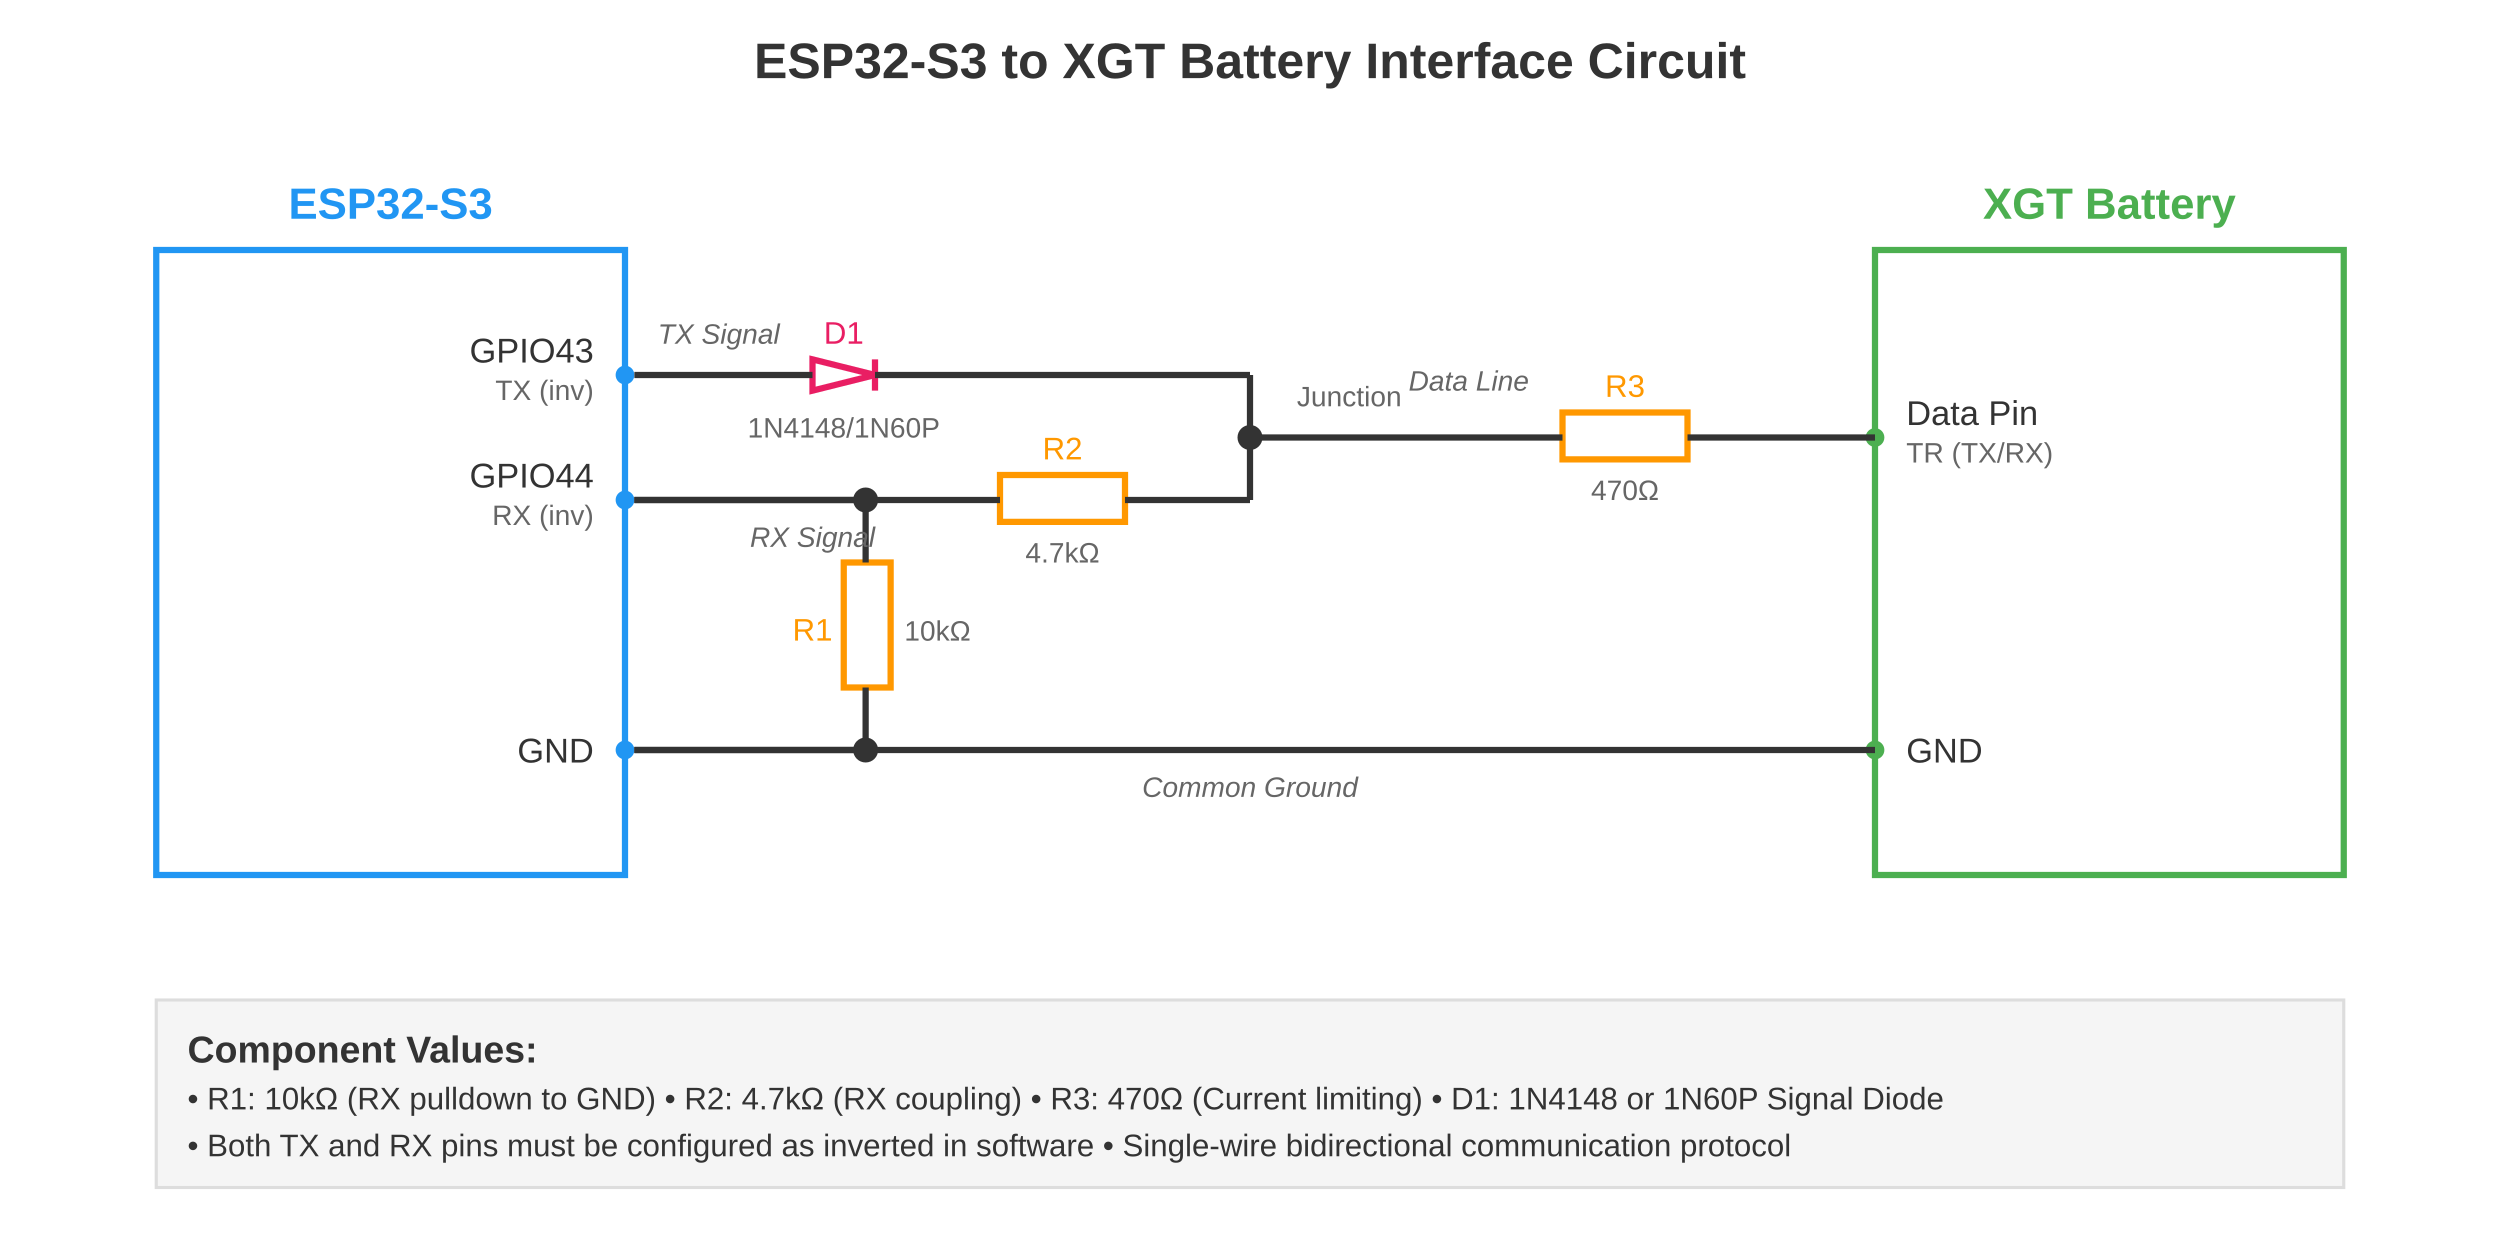
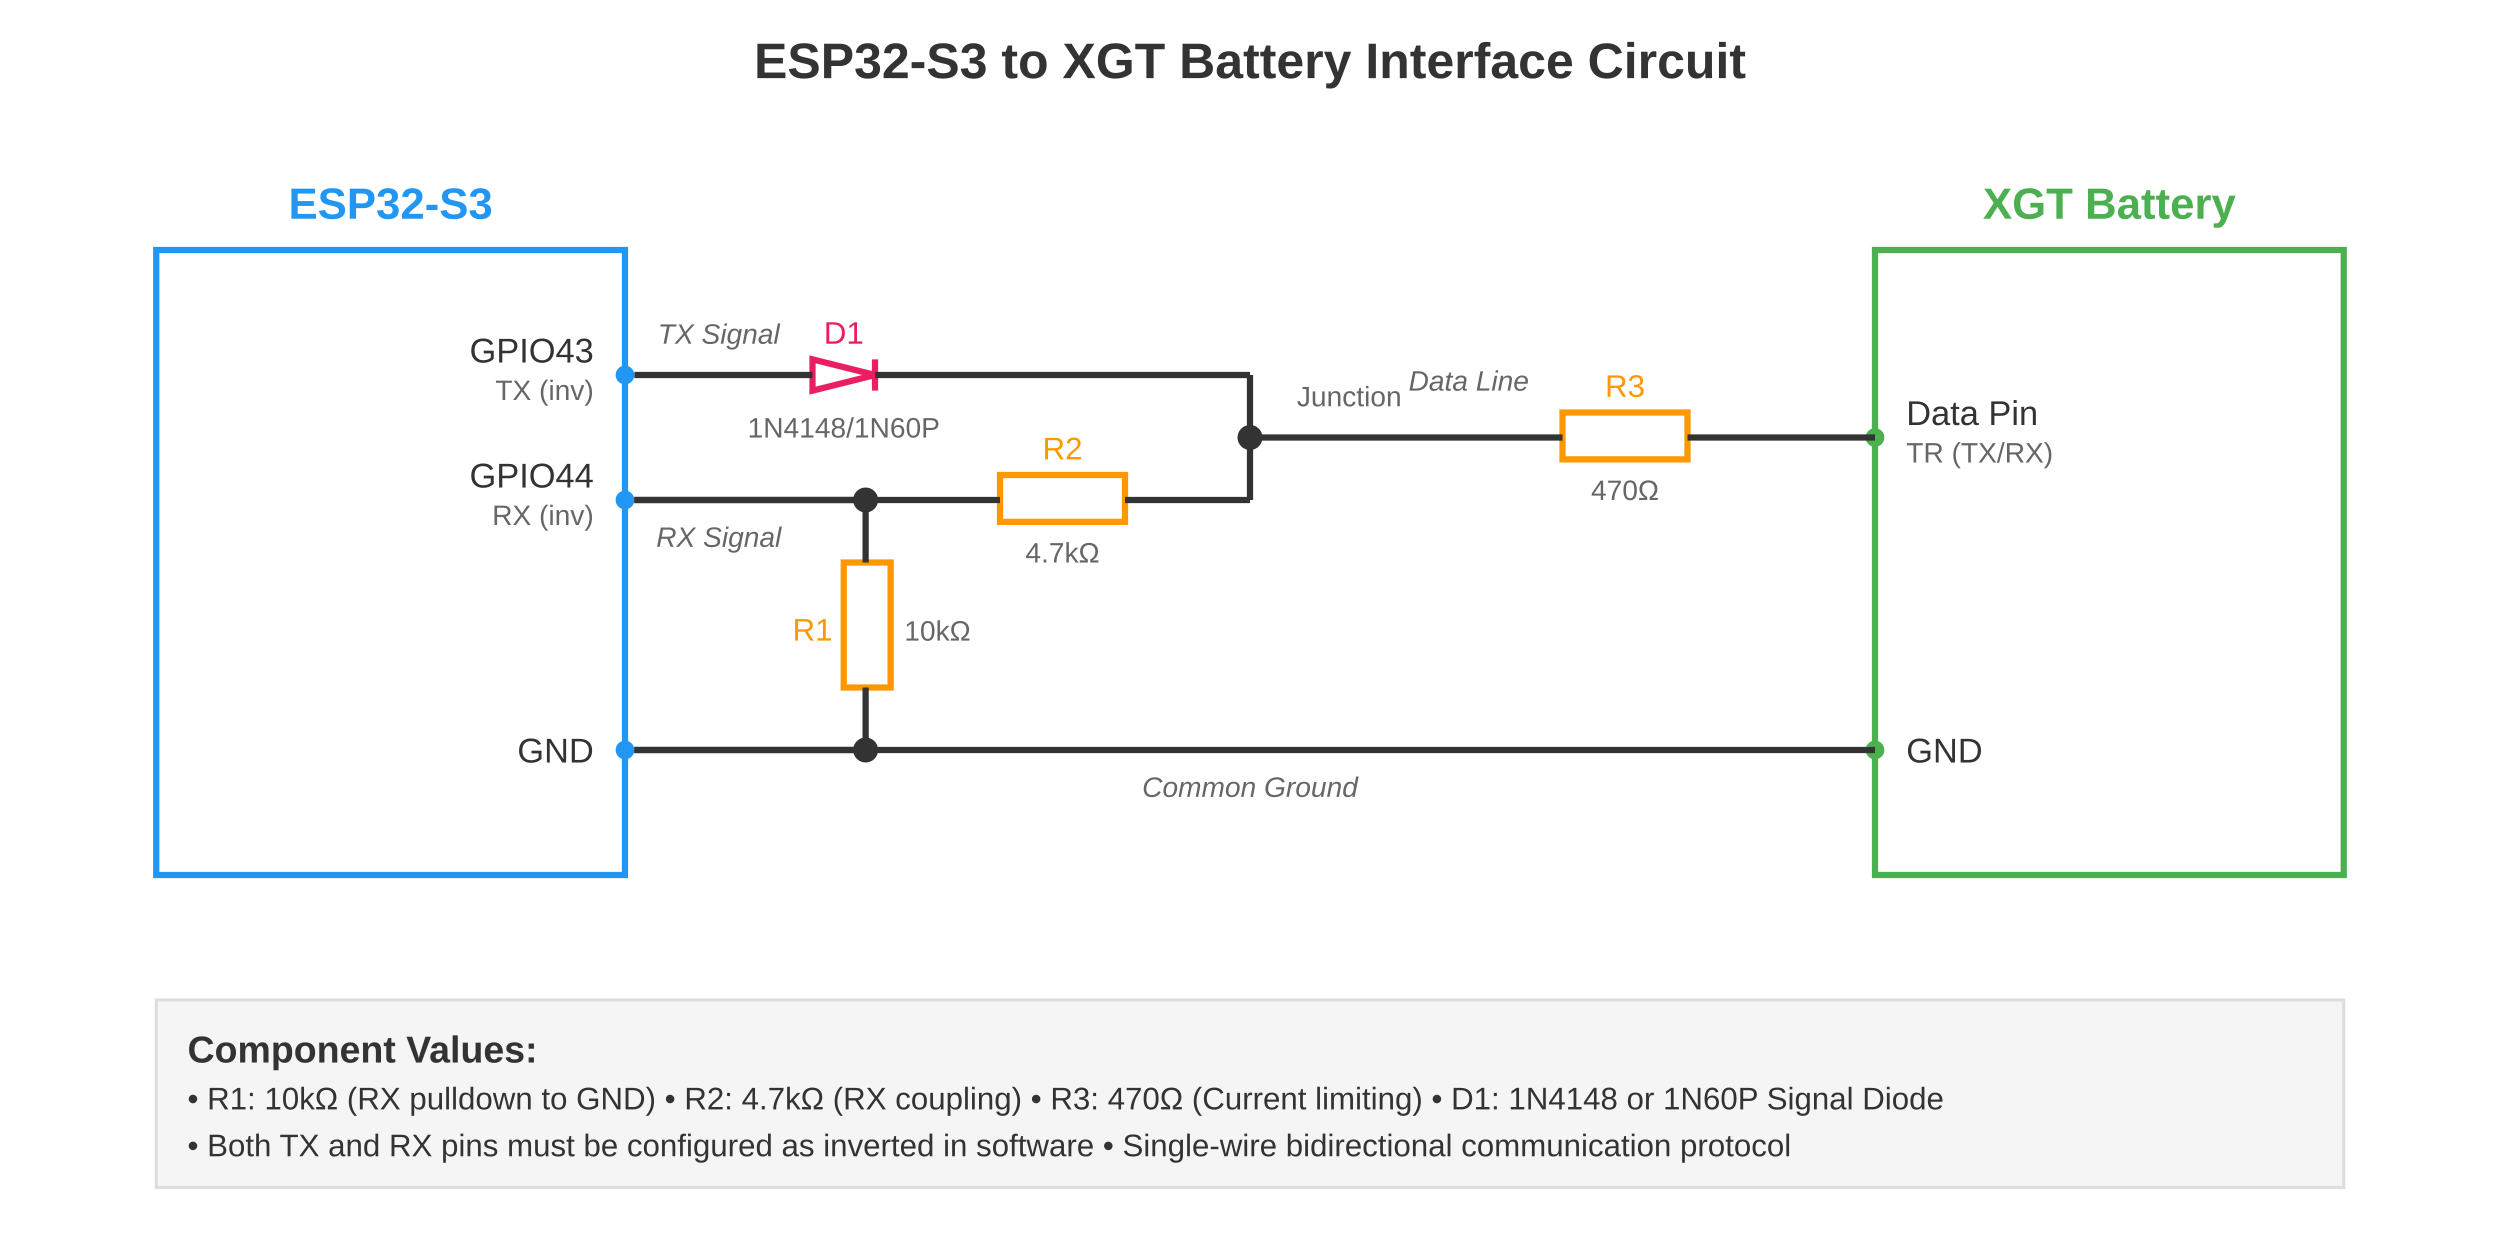
<svg xmlns="http://www.w3.org/2000/svg" width="800" height="400">
  <rect width="800" height="400" fill="#ffffff" stroke="none" />
  <text x="400" y="25" text-anchor="middle" font-family="Arial, sans-serif" font-size="16" font-weight="bold" fill="#333">
    ESP32-S3 to XGT Battery Interface Circuit
  </text>
  <rect x="50" y="80" width="150" height="200" fill="none" stroke="#2196F3" stroke-width="2" />
  <text x="125" y="70" text-anchor="middle" font-family="Arial, sans-serif" font-size="14" font-weight="bold" fill="#2196F3">
    ESP32-S3
  </text>
  <circle cx="200" cy="120" r="3" fill="#2196F3" />
  <text x="190" y="116" text-anchor="end" font-family="Arial, sans-serif" font-size="11" fill="#333">
    GPIO43
  </text>
  <text x="190" y="128" text-anchor="end" font-family="Arial, sans-serif" font-size="9" fill="#666">
    TX (inv)
  </text>
  <circle cx="200" cy="160" r="3" fill="#2196F3" />
  <text x="190" y="156" text-anchor="end" font-family="Arial, sans-serif" font-size="11" fill="#333">
    GPIO44
  </text>
  <text x="190" y="168" text-anchor="end" font-family="Arial, sans-serif" font-size="9" fill="#666">
    RX (inv)
  </text>
  <circle cx="200" cy="240" r="3" fill="#2196F3" />
  <text x="190" y="244" text-anchor="end" font-family="Arial, sans-serif" font-size="11" fill="#333">
    GND
  </text>
  <rect x="600" y="80" width="150" height="200" fill="none" stroke="#4CAF50" stroke-width="2" />
  <text x="675" y="70" text-anchor="middle" font-family="Arial, sans-serif" font-size="14" font-weight="bold" fill="#4CAF50">
    XGT Battery
  </text>
  <circle cx="600" cy="140" r="3" fill="#4CAF50" />
  <text x="610" y="136" text-anchor="start" font-family="Arial, sans-serif" font-size="11" fill="#333">
    Data Pin
  </text>
  <text x="610" y="148" text-anchor="start" font-family="Arial, sans-serif" font-size="9" fill="#666">
    TR (TX/RX)
  </text>
  <circle cx="600" cy="240" r="3" fill="#4CAF50" />
  <text x="610" y="244" text-anchor="start" font-family="Arial, sans-serif" font-size="11" fill="#333">
    GND
  </text>
  <polygon points="260,115 280,120 260,125" fill="none" stroke="#E91E63" stroke-width="2" />
  <line x1="280" y1="115" x2="280" y2="125" stroke="#E91E63" stroke-width="2" />
  <text x="270" y="110" text-anchor="middle" font-family="Arial, sans-serif" font-size="10" fill="#E91E63">
    D1
  </text>
  <text x="270" y="140" text-anchor="middle" font-family="Arial, sans-serif" font-size="9" fill="#666">
    1N4148/1N60P
  </text>
  <rect x="270" y="180" width="15" height="40" fill="none" stroke="#FF9800" stroke-width="2" />
  <text x="260" y="205" text-anchor="middle" font-family="Arial, sans-serif" font-size="10" fill="#FF9800">
    R1
  </text>
  <text x="300" y="205" text-anchor="middle" font-family="Arial, sans-serif" font-size="9" fill="#666">
    10kΩ
  </text>
  <rect x="320" y="152" width="40" height="15" fill="none" stroke="#FF9800" stroke-width="2" />
  <text x="340" y="147" text-anchor="middle" font-family="Arial, sans-serif" font-size="10" fill="#FF9800">
    R2
  </text>
  <text x="340" y="180" text-anchor="middle" font-family="Arial, sans-serif" font-size="9" fill="#666">
    4.7kΩ
  </text>
  <rect x="500" y="132" width="40" height="15" fill="none" stroke="#FF9800" stroke-width="2" />
  <text x="520" y="127" text-anchor="middle" font-family="Arial, sans-serif" font-size="10" fill="#FF9800">
    R3
  </text>
  <text x="520" y="160" text-anchor="middle" font-family="Arial, sans-serif" font-size="9" fill="#666">
    470Ω
  </text>
  <circle cx="400" cy="140" r="4" fill="#333" />
  <text x="415" y="130" text-anchor="start" font-family="Arial, sans-serif" font-size="9" fill="#666">
    Junction
  </text>
  <line x1="203" y1="120" x2="260" y2="120" stroke="#333" stroke-width="2" />
  <line x1="280" y1="120" x2="400" y2="120" stroke="#333" stroke-width="2" />
  <line x1="400" y1="120" x2="400" y2="140" stroke="#333" stroke-width="2" />
  <line x1="203" y1="160" x2="320" y2="160" stroke="#333" stroke-width="2" />
  <line x1="360" y1="160" x2="400" y2="160" stroke="#333" stroke-width="2" />
  <line x1="400" y1="160" x2="400" y2="140" stroke="#333" stroke-width="2" />
  <line x1="203" y1="160" x2="277" y2="160" stroke="#333" stroke-width="2" />
  <line x1="277" y1="160" x2="277" y2="180" stroke="#333" stroke-width="2" />
  <line x1="277" y1="220" x2="277" y2="240" stroke="#333" stroke-width="2" />
  <line x1="277" y1="240" x2="203" y2="240" stroke="#333" stroke-width="2" />
  <circle cx="277" cy="160" r="4" fill="#333" />
  <circle cx="277" cy="240" r="4" fill="#333" />
  <line x1="400" y1="140" x2="500" y2="140" stroke="#333" stroke-width="2" />
  <line x1="540" y1="140" x2="600" y2="140" stroke="#333" stroke-width="2" />
  <line x1="203" y1="240" x2="600" y2="240" stroke="#333" stroke-width="2" />
  <text x="230" y="110" text-anchor="middle" font-family="Arial, sans-serif" font-size="9" fill="#666" font-style="italic">
    TX Signal
  </text>
-   <text x="260" y="175" text-anchor="middle" font-family="Arial, sans-serif" font-size="9" fill="#666" font-style="italic">
+   <text x="230" y="175" text-anchor="middle" font-family="Arial, sans-serif" font-size="9" fill="#666" font-style="italic">
    RX Signal
  </text>
  <text x="470" y="125" text-anchor="middle" font-family="Arial, sans-serif" font-size="9" fill="#666" font-style="italic">
    Data Line
  </text>
  <text x="400" y="255" text-anchor="middle" font-family="Arial, sans-serif" font-size="9" fill="#666" font-style="italic">
    Common Ground
  </text>
  <rect x="50" y="320" width="700" height="60" fill="#f5f5f5" stroke="#ddd" stroke-width="1" />
  <text x="60" y="340" font-family="Arial, sans-serif" font-size="12" font-weight="bold" fill="#333">
    Component Values:
  </text>
  <text x="60" y="355" font-family="Arial, sans-serif" font-size="10" fill="#333">
    • R1: 10kΩ (RX pulldown to GND)  • R2: 4.7kΩ (RX coupling)  • R3: 470Ω (Current limiting)  • D1: 1N4148 or 1N60P Signal Diode
  </text>
  <text x="60" y="370" font-family="Arial, sans-serif" font-size="10" fill="#333">
    • Both TX and RX pins must be configured as inverted in software  • Single-wire bidirectional communication protocol
  </text>
</svg>
